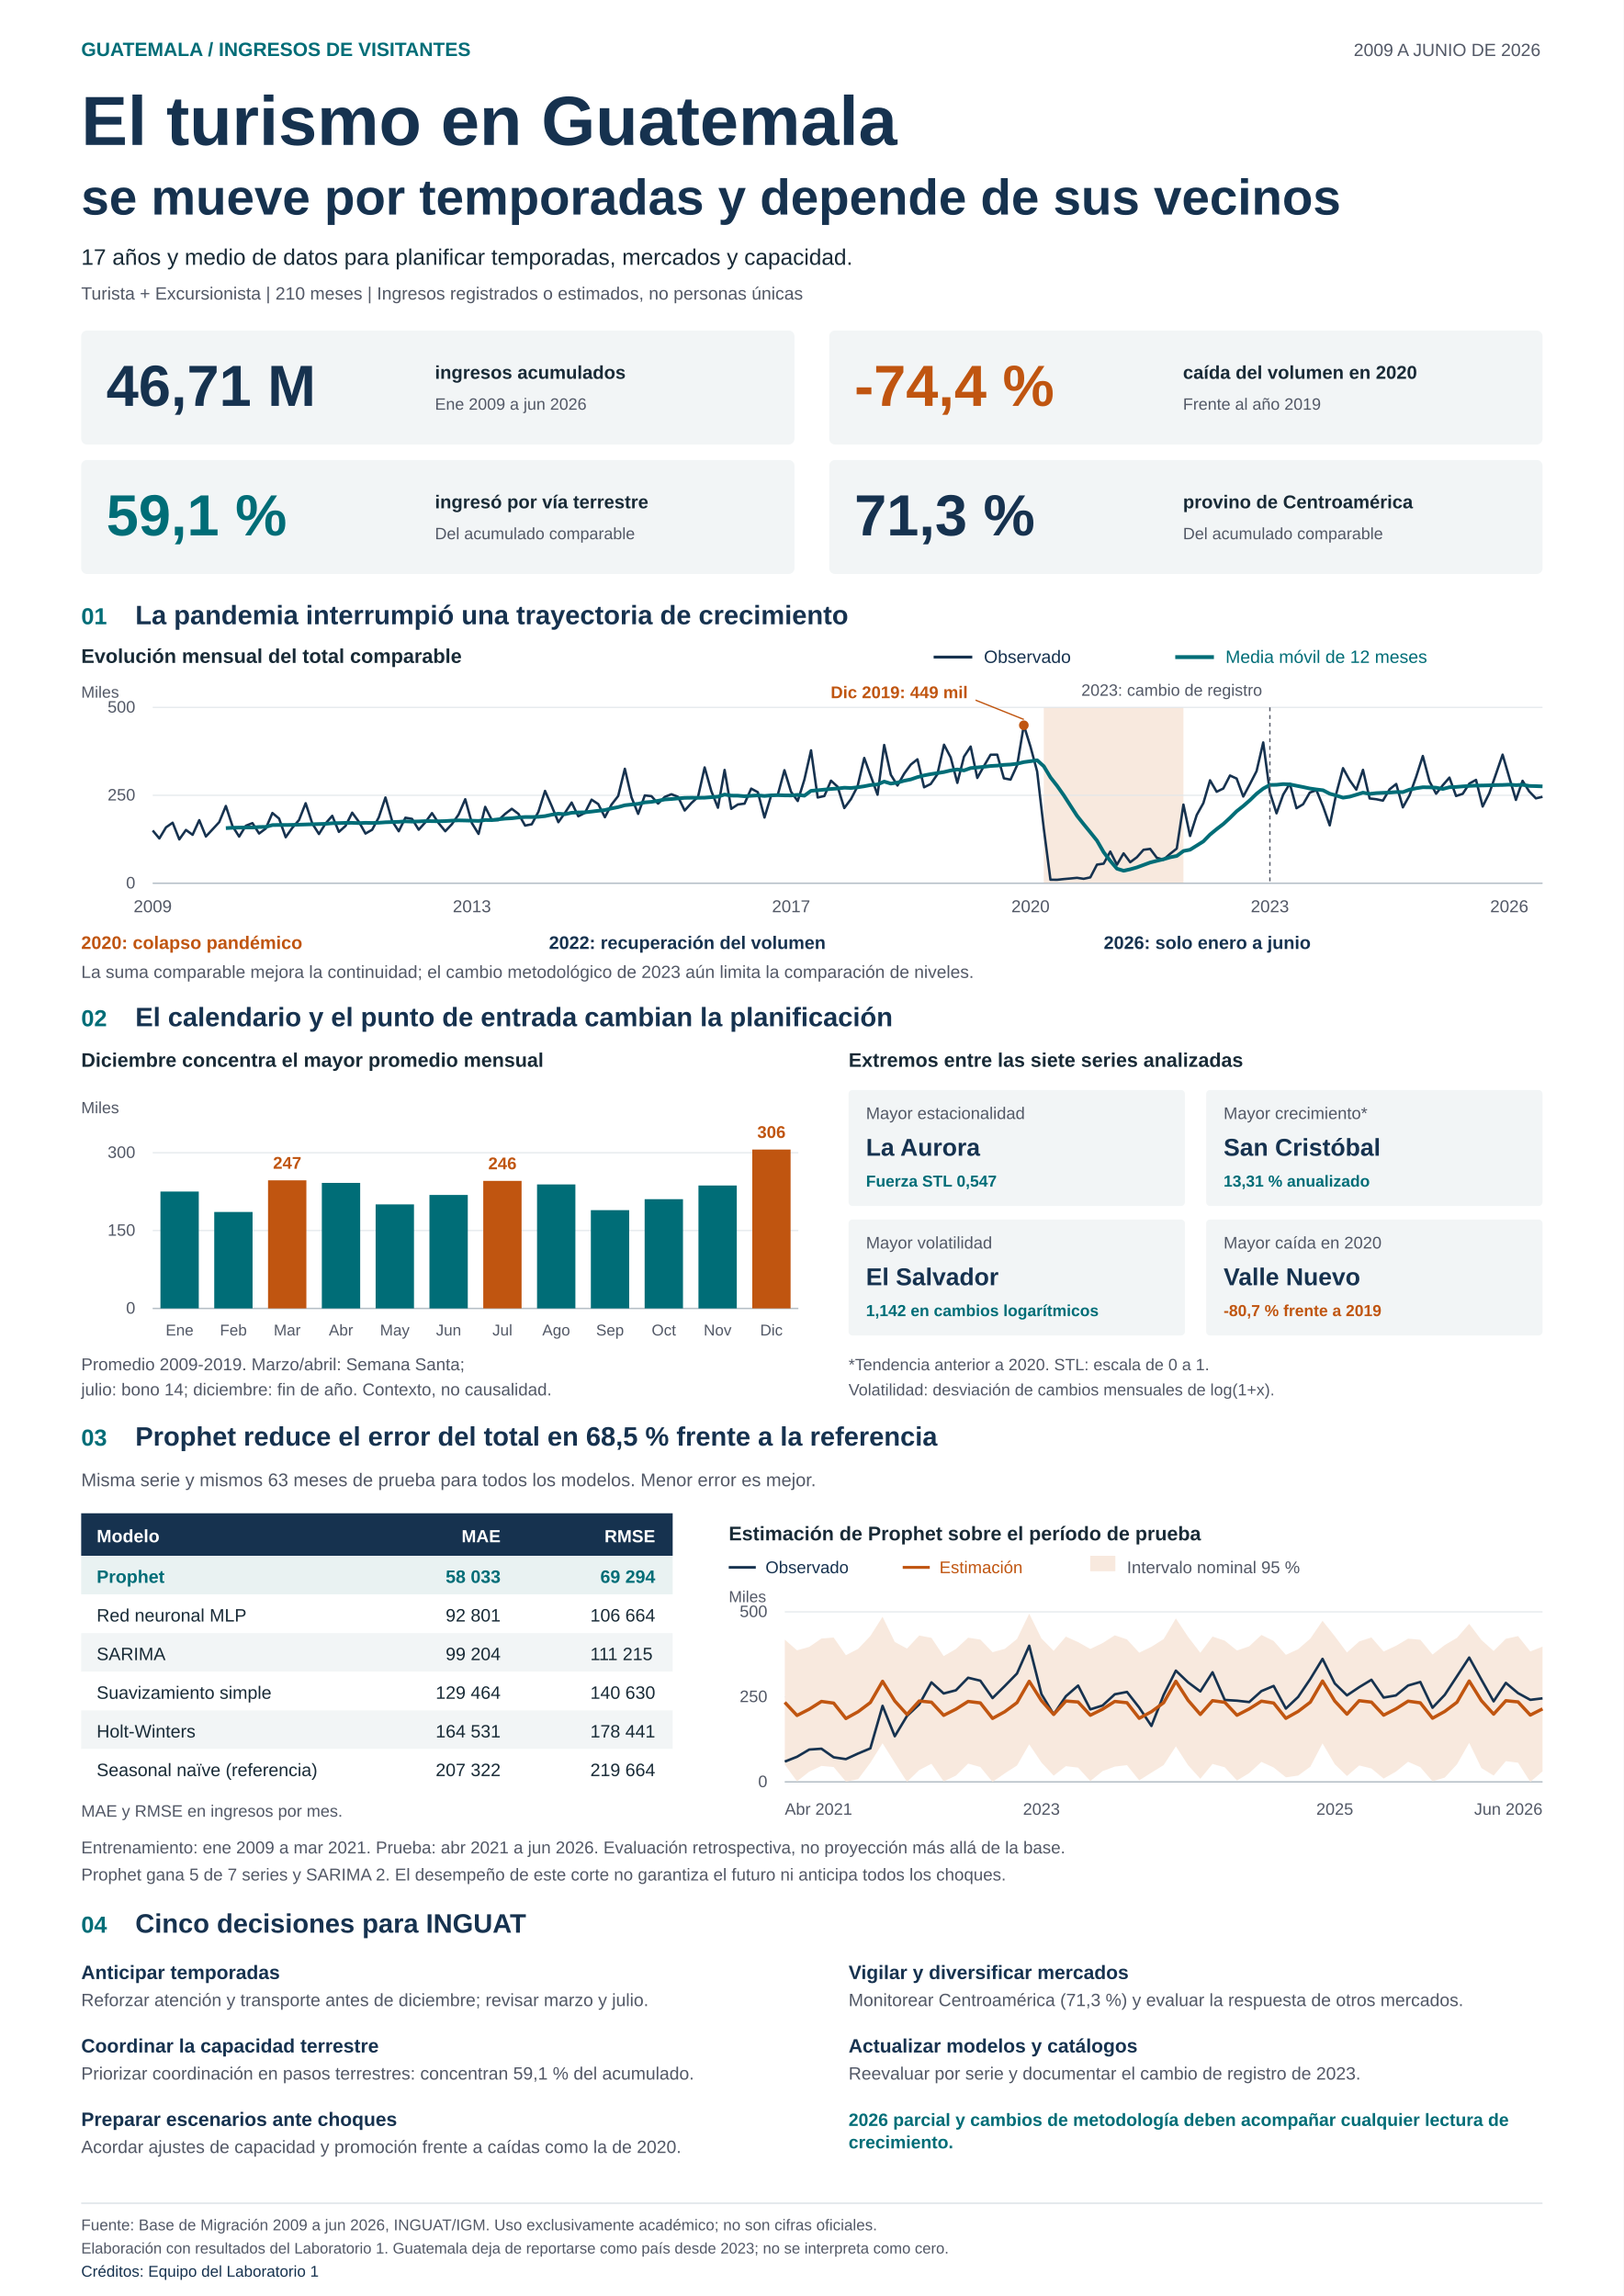
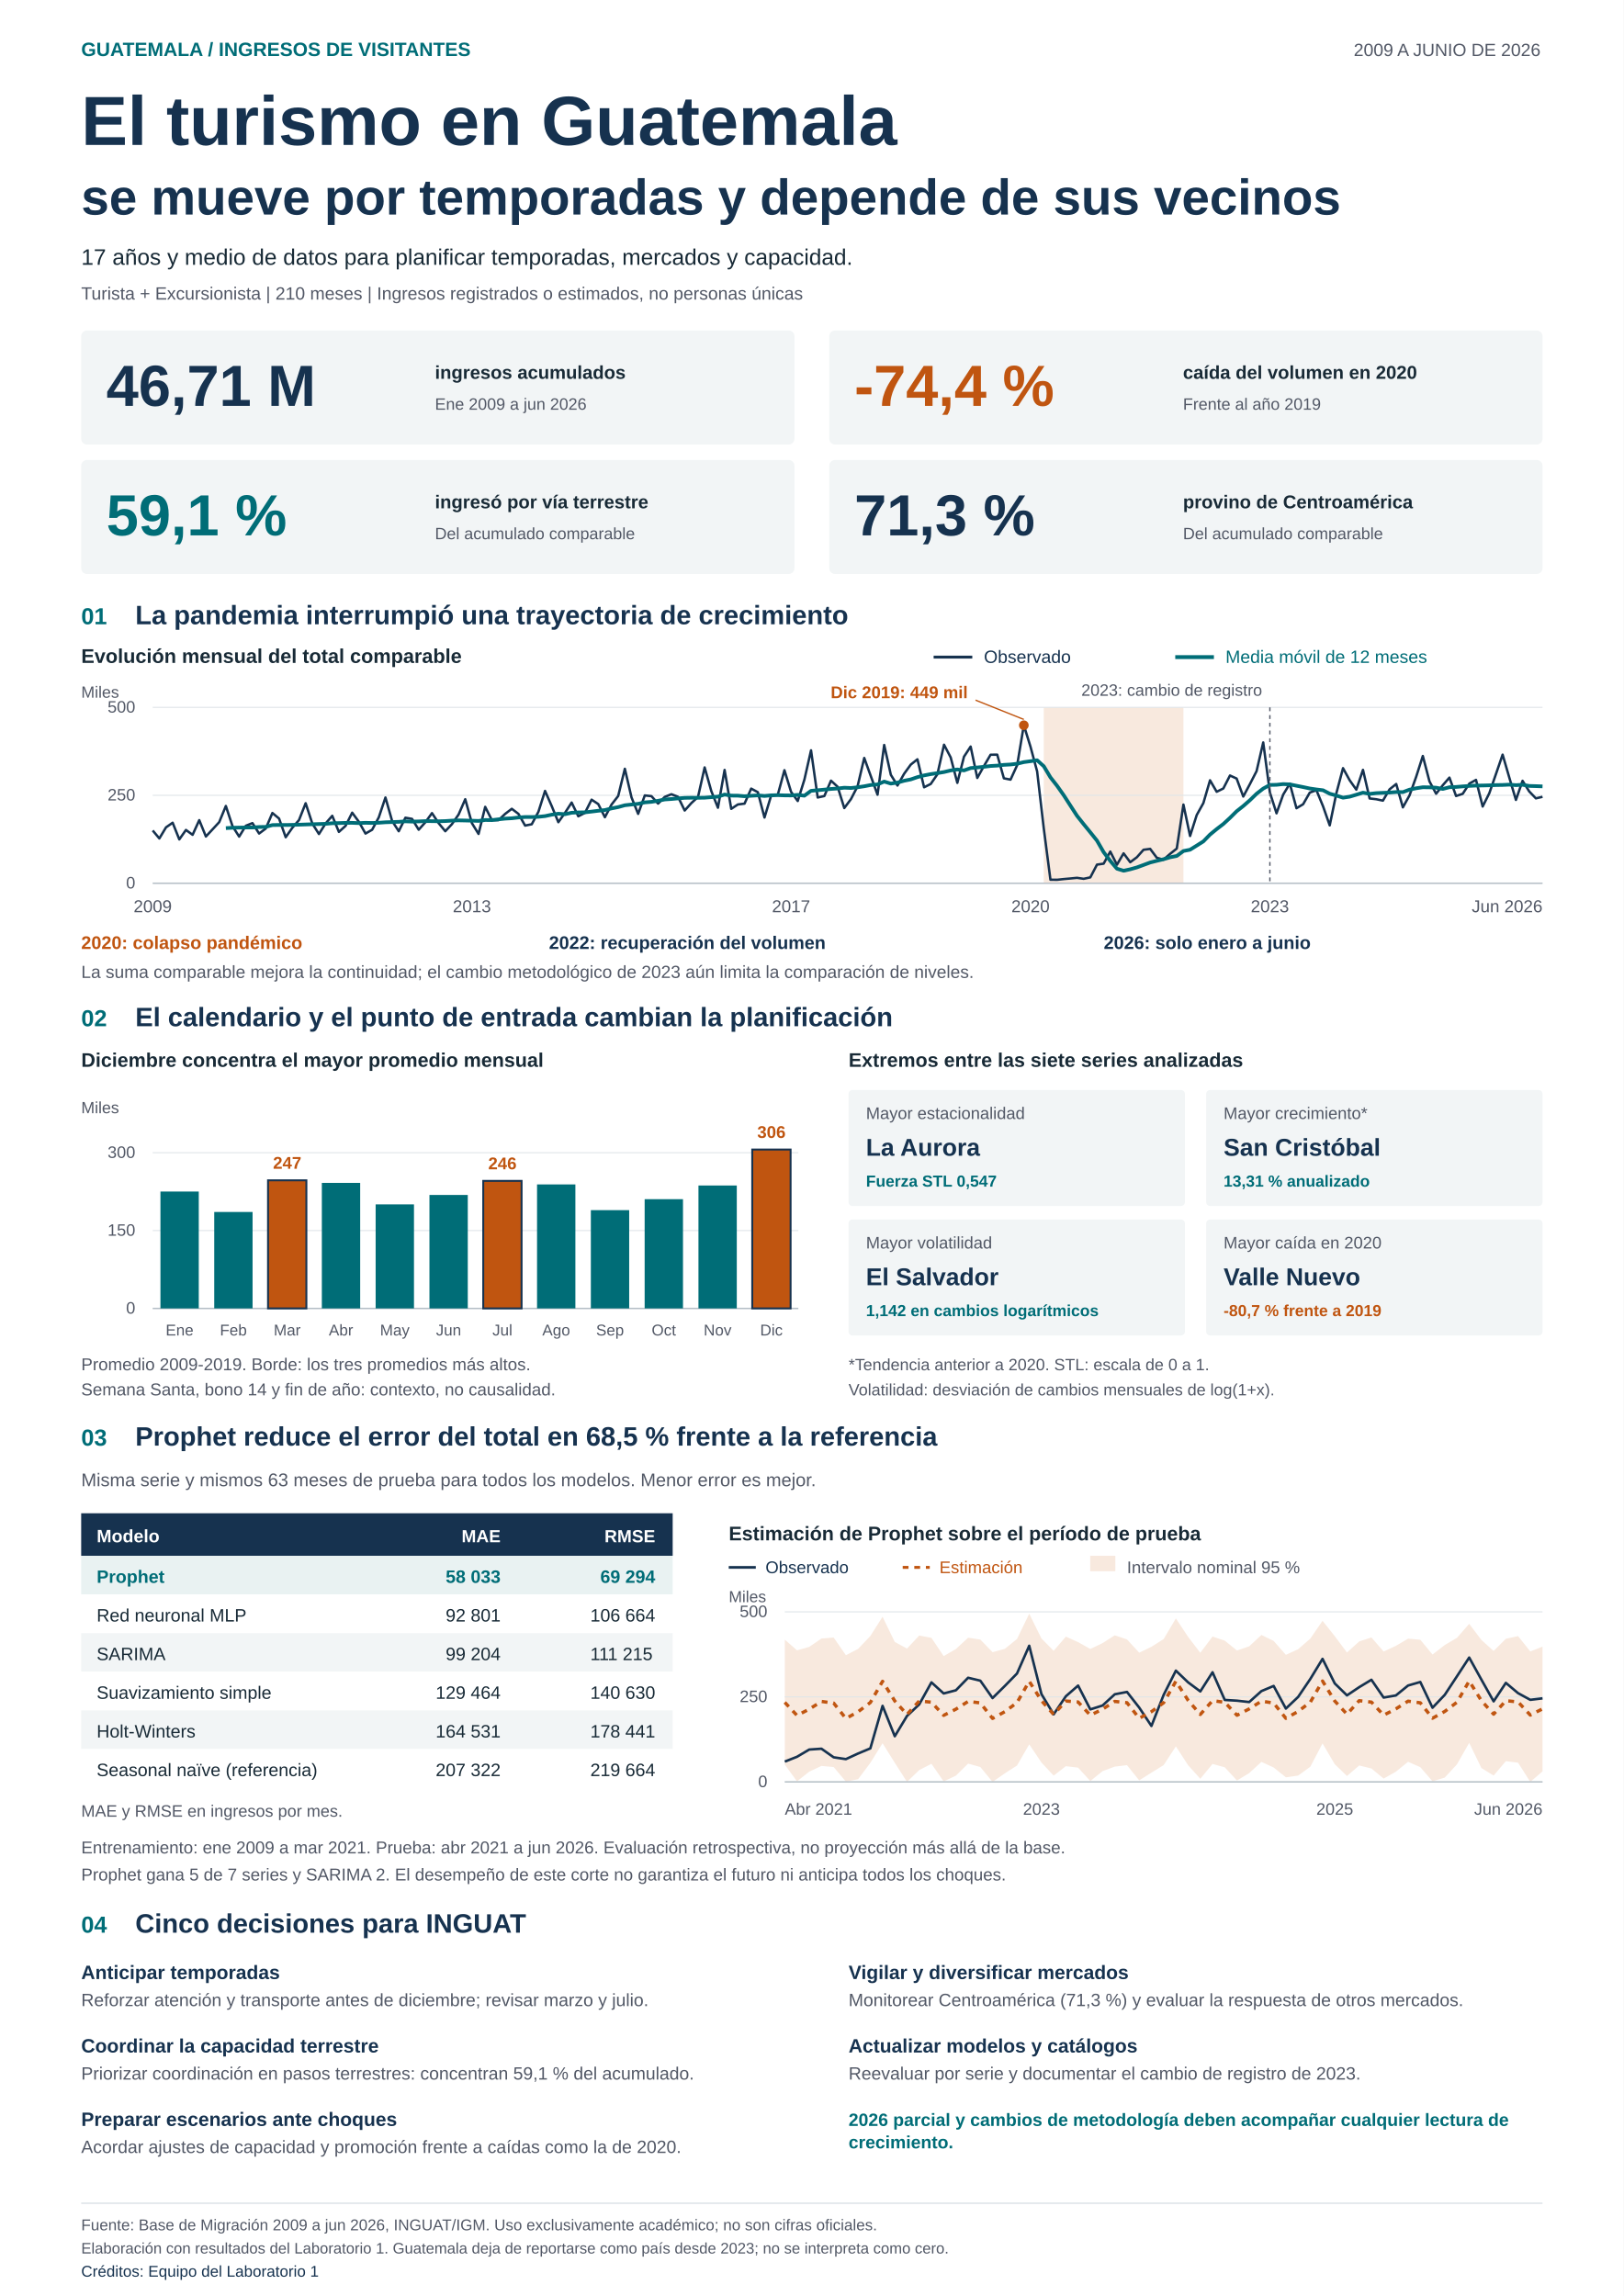
<svg xmlns="http://www.w3.org/2000/svg" width="2520" height="3564" viewBox="0 0 840 1188" role="img" aria-labelledby="title desc">
  <rect x="0" y="0" width="840" height="1188" rx="0" fill="#FFFFFF" stroke="none" />
  <text x="42.000" y="29" font-family="Arial,Arial,sans-serif" font-size="10" font-weight="700" fill="#006D77">GUATEMALA  /  INGRESOS DE VISITANTES</text>
  <text x="700.326" y="29" font-family="Arial,Arial,sans-serif" font-size="9.2" font-weight="400" fill="#525866">2009 A JUNIO DE 2026</text>
  <text x="42.000" y="75" font-family="Arial,Arial,sans-serif" font-size="36" font-weight="700" fill="#16324F">El turismo en Guatemala</text>
  <text x="42.000" y="111" font-family="Arial,Arial,sans-serif" font-size="26" font-weight="700" fill="#16324F">se mueve por temporadas y depende de sus vecinos</text>
  <text x="42.000" y="137" font-family="Arial,Arial,sans-serif" font-size="11.6" font-weight="400" fill="#182A36">17 años y medio de datos para planificar temporadas, mercados y capacidad.</text>
  <text x="42.000" y="155" font-family="Arial,Arial,sans-serif" font-size="9.2" font-weight="400" fill="#525866">Turista + Excursionista  |  210 meses  |  Ingresos registrados o estimados, no personas únicas</text>
  <rect x="42" y="171" width="369" height="59" rx="3" fill="#F2F5F6" stroke="none" />
  <text x="55.000" y="210" font-family="Arial,Arial,sans-serif" font-size="30" font-weight="700" fill="#16324F">46,71 M</text>
  <text x="225.000" y="196" font-family="Arial,Arial,sans-serif" font-size="9.6" font-weight="700" fill="#182A36">ingresos acumulados</text>
  <text x="225.000" y="212" font-family="Arial,Arial,sans-serif" font-size="8.5" font-weight="400" fill="#525866">Ene 2009 a jun 2026</text>
  <rect x="429" y="171" width="369" height="59" rx="3" fill="#F2F5F6" stroke="none" />
  <text x="442.000" y="210" font-family="Arial,Arial,sans-serif" font-size="30" font-weight="700" fill="#C05510">-74,4 %</text>
  <text x="612.000" y="196" font-family="Arial,Arial,sans-serif" font-size="9.6" font-weight="700" fill="#182A36">caída del volumen en 2020</text>
  <text x="612.000" y="212" font-family="Arial,Arial,sans-serif" font-size="8.5" font-weight="400" fill="#525866">Frente al año 2019</text>
  <rect x="42" y="238" width="369" height="59" rx="3" fill="#F2F5F6" stroke="none" />
  <text x="55.000" y="277" font-family="Arial,Arial,sans-serif" font-size="30" font-weight="700" fill="#006D77">59,1 %</text>
  <text x="225.000" y="263" font-family="Arial,Arial,sans-serif" font-size="9.6" font-weight="700" fill="#182A36">ingresó por vía terrestre</text>
  <text x="225.000" y="279" font-family="Arial,Arial,sans-serif" font-size="8.5" font-weight="400" fill="#525866">Del acumulado comparable</text>
  <rect x="429" y="238" width="369" height="59" rx="3" fill="#F2F5F6" stroke="none" />
  <text x="442.000" y="277" font-family="Arial,Arial,sans-serif" font-size="30" font-weight="700" fill="#16324F">71,3 %</text>
  <text x="612.000" y="263" font-family="Arial,Arial,sans-serif" font-size="9.6" font-weight="700" fill="#182A36">provino de Centroamérica</text>
  <text x="612.000" y="279" font-family="Arial,Arial,sans-serif" font-size="8.5" font-weight="400" fill="#525866">Del acumulado comparable</text>
  <text x="42.000" y="323" font-family="Arial,Arial,sans-serif" font-size="12" font-weight="700" fill="#006D77">01</text>
  <text x="70.000" y="323" font-family="Arial,Arial,sans-serif" font-size="13.8" font-weight="700" fill="#16324F">La pandemia interrumpió una trayectoria de crecimiento</text>
  <text x="42.000" y="343" font-family="Arial,Arial,sans-serif" font-size="10.3" font-weight="700" fill="#182A36">Evolución mensual del total comparable</text>
  <line x1="483" y1="340" x2="503" y2="340" stroke="#16324F" stroke-width="1.5" />
  <text x="509.000" y="343" font-family="Arial,Arial,sans-serif" font-size="9.2" font-weight="400" fill="#16324F">Observado</text>
  <line x1="608" y1="340" x2="628" y2="340" stroke="#006D77" stroke-width="2" />
  <text x="634.000" y="343" font-family="Arial,Arial,sans-serif" font-size="9.2" font-weight="400" fill="#006D77">Media móvil de 12 meses</text>
  <text x="42.000" y="361" font-family="Arial,Arial,sans-serif" font-size="8.4" font-weight="400" fill="#525866">Miles</text>
  <rect x="539.986" y="366" width="72.244" height="91" rx="0" fill="#F8E9DE" stroke="none" />
  <line x1="79" y1="457.0" x2="798" y2="457.0" stroke="#E0E5E9" stroke-width="0.55" />
  <text x="65.217" y="459.7" font-family="Arial,Arial,sans-serif" font-size="8.6" font-weight="400" fill="#525866">0</text>
  <line x1="79" y1="411.5" x2="798" y2="411.5" stroke="#E0E5E9" stroke-width="0.55" />
  <text x="55.651" y="414.2" font-family="Arial,Arial,sans-serif" font-size="8.6" font-weight="400" fill="#525866">250</text>
  <line x1="79" y1="366.0" x2="798" y2="366.0" stroke="#E0E5E9" stroke-width="0.55" />
  <text x="55.651" y="368.7" font-family="Arial,Arial,sans-serif" font-size="8.6" font-weight="400" fill="#525866">500</text>
  <line x1="79" y1="457" x2="798" y2="457" stroke="#B5BEC6" stroke-width="0.7" />
  <polyline points="79.000,429.710 82.440,433.831 85.880,428.099 89.321,425.694 92.761,434.330 96.201,429.437 99.641,431.954 103.081,424.359 106.522,432.832 109.962,429.126 113.402,425.401 116.842,417.034 120.282,427.455 123.722,432.880 127.163,427.270 130.603,425.901 134.043,431.285 137.483,428.705 140.923,420.660 144.364,423.525 147.804,433.202 151.244,428.311 154.684,424.324 158.124,415.611 161.565,426.113 165.005,431.544 168.445,426.068 171.885,422.119 175.325,430.442 178.766,427.331 182.206,420.505 185.646,425.191 189.086,431.305 192.526,429.327 195.967,422.908 199.407,412.640 202.847,424.763 206.287,430.097 209.727,423.105 213.167,423.714 216.608,429.311 220.048,425.470 223.488,420.720 226.928,425.939 230.368,430.092 233.809,426.425 237.249,421.437 240.689,413.531 244.129,425.904 247.569,431.490 251.010,417.489 254.450,424.326 257.890,424.378 261.330,421.116 264.770,418.490 268.211,421.119 271.651,427.176 275.091,426.492 278.531,420.060 281.971,409.234 285.411,417.058 288.852,425.427 292.292,420.575 295.732,415.257 299.172,422.372 302.612,420.583 306.053,413.764 309.493,416.032 312.933,422.841 316.373,416.296 319.813,411.861 323.254,397.782 326.694,412.570 330.134,421.108 333.574,411.575 337.014,411.944 340.455,415.793 343.895,412.340 347.335,410.948 350.775,412.289 354.215,419.380 357.656,415.540 361.096,412.377 364.536,397.081 367.976,409.297 371.416,417.936 374.856,398.390 378.297,418.517 381.737,416.244 385.177,415.816 388.617,408.040 392.057,409.898 395.498,422.999 398.938,411.660 402.378,411.221 405.818,398.523 409.258,409.745 412.699,414.463 416.139,403.411 419.579,388.235 423.019,412.639 426.459,411.891 429.900,403.933 433.340,407.079 436.780,418.107 440.220,413.492 443.660,406.824 447.100,392.188 450.541,401.705 453.981,411.197 457.421,385.470 460.861,400.900 464.301,406.449 467.742,400.347 471.182,395.611 474.622,392.878 478.062,407.355 481.502,405.645 484.943,400.637 488.383,385.341 491.823,391.908 495.263,405.066 498.703,391.524 502.144,386.286 505.584,402.528 509.024,396.365 512.464,390.509 515.904,390.477 519.344,402.718 522.785,403.400 526.225,395.887 529.665,375.261 533.105,386.343 536.545,399.139 539.986,428.714 543.426,455.173 546.866,455.220 550.306,454.849 553.746,454.546 557.187,454.205 560.627,454.712 564.067,453.964 567.507,447.379 570.947,446.877 574.388,440.627 577.828,447.426 581.268,441.527 584.708,446.127 588.148,443.555 591.589,439.683 595.029,439.238 598.469,443.836 601.909,444.802 605.349,441.798 608.789,439.059 612.230,416.310 615.670,432.557 619.110,421.710 622.550,415.525 625.990,403.738 629.431,409.678 632.871,407.975 636.311,401.263 639.751,402.836 643.191,412.144 646.632,405.687 650.072,398.998 653.512,384.152 656.952,410.014 660.392,420.827 663.833,411.165 667.273,405.461 670.713,418.199 674.153,416.126 677.593,410.112 681.033,408.858 684.474,417.235 687.914,427.061 691.354,410.427 694.794,397.468 698.234,403.723 701.675,408.590 705.115,398.340 708.555,413.140 711.995,413.537 715.435,414.270 718.876,408.411 722.316,405.657 725.756,417.750 729.196,411.561 732.636,401.913 736.077,391.162 739.517,404.303 742.957,410.694 746.397,406.306 749.837,402.348 753.278,411.867 756.718,410.737 760.158,405.423 763.598,403.532 767.038,417.311 770.478,410.422 773.919,400.473 777.359,390.466 780.799,402.279 784.239,413.894 787.679,404.009 791.120,409.507 794.560,413.081 798.000,412.285" stroke="#16324F" stroke-width="1.25" fill="none" stroke-linejoin="round" />
  <polyline points="116.842,428.484 120.282,428.296 123.722,428.217 127.163,428.148 130.603,428.165 134.043,427.911 137.483,427.850 140.923,426.909 144.364,426.839 147.804,426.870 151.244,426.802 154.684,426.713 158.124,426.594 161.565,426.482 165.005,426.371 168.445,426.271 171.885,425.955 175.325,425.885 178.766,425.771 182.206,425.758 185.646,425.897 189.086,425.739 192.526,425.823 195.967,425.705 199.407,425.458 202.847,425.345 206.287,425.225 209.727,424.978 213.167,425.111 216.608,425.016 220.048,424.861 223.488,424.879 226.928,424.942 230.368,424.840 233.809,424.599 237.249,424.476 240.689,424.550 244.129,424.645 247.569,424.761 251.010,424.293 254.450,424.345 257.890,423.933 261.330,423.571 264.770,423.385 268.211,422.983 271.651,422.740 275.091,422.746 278.531,422.631 281.971,422.273 285.411,421.536 288.852,421.030 292.292,421.288 295.732,420.532 299.172,420.365 302.612,420.320 306.053,419.927 309.493,419.503 312.933,419.141 316.373,418.292 319.813,417.608 323.254,416.654 326.694,416.280 330.134,415.920 333.574,415.170 337.014,414.894 340.455,414.346 343.895,413.659 347.335,413.424 350.775,413.112 354.215,412.824 357.656,412.761 361.096,412.804 364.536,412.745 367.976,412.473 371.416,412.208 374.856,411.110 378.297,411.657 381.737,411.695 385.177,411.985 388.617,411.742 392.057,411.543 395.498,411.845 398.938,411.521 402.378,411.425 405.818,411.545 409.258,411.582 412.699,411.293 416.139,411.711 419.579,409.188 423.019,408.888 426.459,408.560 429.900,408.218 433.340,407.983 436.780,407.576 440.220,407.728 443.660,407.362 447.100,406.834 450.541,406.164 453.981,405.892 457.421,404.397 460.861,405.452 464.301,404.936 467.742,403.974 471.182,403.281 474.622,402.097 478.062,401.201 481.502,400.547 484.943,400.032 488.383,399.461 491.823,398.645 495.263,398.134 498.703,398.639 502.144,397.421 505.584,397.094 509.024,396.762 512.464,396.337 515.904,396.137 519.344,395.750 522.785,395.563 526.225,395.168 529.665,394.328 533.105,393.864 536.545,393.370 539.986,396.469 543.426,402.210 546.866,406.601 550.306,411.474 553.746,416.811 557.187,422.121 560.627,426.454 564.067,430.668 567.507,434.959 570.947,440.927 574.388,445.450 577.828,449.474 581.268,450.542 584.708,449.788 588.148,448.816 591.589,447.552 595.029,446.277 598.469,445.413 601.909,444.587 605.349,443.573 608.789,442.880 612.230,440.332 615.670,439.660 619.110,437.517 622.550,435.350 625.990,431.818 629.431,428.994 632.871,426.352 636.311,423.188 639.751,419.771 643.191,417.049 646.632,414.040 650.072,410.702 653.512,408.022 656.952,406.143 660.392,406.070 663.833,405.706 667.273,405.850 670.713,406.560 674.153,407.239 677.593,407.977 681.033,408.479 684.474,408.903 687.914,410.684 691.354,411.637 694.794,412.746 698.234,412.222 701.675,411.202 705.115,410.133 708.555,410.773 711.995,410.385 715.435,410.230 718.876,410.088 722.316,409.822 725.756,409.864 729.196,408.573 732.636,407.863 736.077,407.338 739.517,407.386 742.957,407.561 746.397,408.225 749.837,407.326 753.278,407.187 756.718,406.892 760.158,406.643 763.598,406.466 767.038,406.430 770.478,406.335 773.919,406.215 777.359,406.157 780.799,405.988 784.239,406.255 787.679,406.064 791.120,406.660 794.560,406.761 798.000,406.890" stroke="#006D77" stroke-width="1.9" fill="none" stroke-linejoin="round" />
  <text x="69.100" y="472" font-family="Arial,Arial,sans-serif" font-size="8.9" font-weight="400" fill="#525866">2009</text>
  <text x="234.230" y="472" font-family="Arial,Arial,sans-serif" font-size="8.9" font-weight="400" fill="#525866">2013</text>
  <text x="399.359" y="472" font-family="Arial,Arial,sans-serif" font-size="8.9" font-weight="400" fill="#525866">2017</text>
  <text x="523.206" y="472" font-family="Arial,Arial,sans-serif" font-size="8.9" font-weight="400" fill="#525866">2020</text>
  <text x="647.053" y="472" font-family="Arial,Arial,sans-serif" font-size="8.9" font-weight="400" fill="#525866">2023</text>
-   <text x="770.900" y="472" font-family="Arial,Arial,sans-serif" font-size="8.9" font-weight="400" fill="#525866">2026</text>
+   <text x="761.379" y="472" font-family="Arial,Arial,sans-serif" font-size="8.9" font-weight="400" fill="#525866">Jun 2026</text>
  <line x1="656.952" y1="366" x2="656.952" y2="457" stroke="#525866" stroke-width="0.7" stroke-dasharray="2 2" />
  <text x="559.398" y="360" font-family="Arial,Arial,sans-serif" font-size="8.5" font-weight="400" fill="#525866">2023: cambio de registro</text>
  <circle cx="529.665" cy="375.261" r="2.5" fill="#C05510" />
  <line x1="529.665" y1="372.261" x2="504.665" y2="362.261" stroke="#C05510" stroke-width="0.7" />
  <text x="429.732" y="361.261" font-family="Arial,Arial,sans-serif" font-size="8.8" font-weight="700" fill="#C05510">Dic 2019: 449 mil</text>
  <text x="42.000" y="491" font-family="Arial,Arial,sans-serif" font-size="9.4" font-weight="700" fill="#C05510">2020: colapso pandémico</text>
  <text x="284.000" y="491" font-family="Arial,Arial,sans-serif" font-size="9.4" font-weight="700" fill="#16324F">2022: recuperación del volumen</text>
  <text x="571.000" y="491" font-family="Arial,Arial,sans-serif" font-size="9.4" font-weight="700" fill="#16324F">2026: solo enero a junio</text>
  <text x="42.000" y="506" font-family="Arial,Arial,sans-serif" font-size="9.1" font-weight="400" fill="#525866">La suma comparable mejora la continuidad; el cambio metodológico de 2023 aún limita la comparación de niveles.</text>
  <text x="42.000" y="531" font-family="Arial,Arial,sans-serif" font-size="12" font-weight="700" fill="#006D77">02</text>
  <text x="70.000" y="531" font-family="Arial,Arial,sans-serif" font-size="13.8" font-weight="700" fill="#16324F">El calendario y el punto de entrada cambian la planificación</text>
  <text x="42.000" y="552" font-family="Arial,Arial,sans-serif" font-size="10.2" font-weight="700" fill="#182A36">Diciembre concentra el mayor promedio mensual</text>
  <text x="439.000" y="552" font-family="Arial,Arial,sans-serif" font-size="10.2" font-weight="700" fill="#182A36">Extremos entre las siete series analizadas</text>
  <line x1="79" y1="677.0" x2="413" y2="677.0" stroke="#E0E5E9" stroke-width="0.55" />
  <text x="65.217" y="679.7" font-family="Arial,Arial,sans-serif" font-size="8.6" font-weight="400" fill="#525866">0</text>
  <line x1="79" y1="636.714" x2="413" y2="636.714" stroke="#E0E5E9" stroke-width="0.55" />
  <text x="55.651" y="639.414" font-family="Arial,Arial,sans-serif" font-size="8.6" font-weight="400" fill="#525866">150</text>
  <line x1="79" y1="596.429" x2="413" y2="596.429" stroke="#E0E5E9" stroke-width="0.55" />
  <text x="55.651" y="599.129" font-family="Arial,Arial,sans-serif" font-size="8.6" font-weight="400" fill="#525866">300</text>
  <line x1="79" y1="677" x2="413" y2="677" stroke="#B5BEC6" stroke-width="0.7" />
  <text x="42.000" y="576" font-family="Arial,Arial,sans-serif" font-size="8.4" font-weight="400" fill="#525866">Miles</text>
  <rect x="83.0" y="616.528" width="19.833" height="60.472" rx="0" fill="#006D77" stroke="none" />
  <text x="85.711" y="691" font-family="Arial,Arial,sans-serif" font-size="8.1" font-weight="400" fill="#525866">Ene</text>
  <rect x="110.833" y="627.101" width="19.833" height="49.899" rx="0" fill="#006D77" stroke="none" />
  <text x="113.771" y="691" font-family="Arial,Arial,sans-serif" font-size="8.1" font-weight="400" fill="#525866">Feb</text>
-   <rect x="138.667" y="610.726" width="19.833" height="66.274" rx="0" fill="#C05510" stroke="none" />
+   <rect x="138.667" y="610.726" width="19.833" height="66.274" rx="0" fill="#C05510" stroke="#16324F" />
  <text x="141.609" y="691" font-family="Arial,Arial,sans-serif" font-size="8.1" font-weight="400" fill="#525866">Mar</text>
  <text x="141.242" y="604.726" font-family="Arial,Arial,sans-serif" font-size="8.8" font-weight="700" fill="#C05510">247</text>
  <rect x="166.5" y="612.056" width="19.833" height="64.944" rx="0" fill="#006D77" stroke="none" />
  <text x="170.114" y="691" font-family="Arial,Arial,sans-serif" font-size="8.1" font-weight="400" fill="#525866">Abr</text>
  <rect x="194.333" y="623.174" width="19.833" height="53.826" rx="0" fill="#006D77" stroke="none" />
  <text x="196.599" y="691" font-family="Arial,Arial,sans-serif" font-size="8.1" font-weight="400" fill="#525866">May</text>
  <rect x="222.167" y="618.295" width="19.833" height="58.705" rx="0" fill="#006D77" stroke="none" />
  <text x="225.553" y="691" font-family="Arial,Arial,sans-serif" font-size="8.1" font-weight="400" fill="#525866">Jun</text>
-   <rect x="250.0" y="611.015" width="19.833" height="65.985" rx="0" fill="#C05510" stroke="none" />
+   <rect x="250.0" y="611.015" width="19.833" height="65.985" rx="0" fill="#C05510" stroke="#16324F" />
  <text x="254.739" y="691" font-family="Arial,Arial,sans-serif" font-size="8.1" font-weight="400" fill="#525866">Jul</text>
  <text x="252.575" y="605.015" font-family="Arial,Arial,sans-serif" font-size="8.8" font-weight="700" fill="#C05510">246</text>
  <rect x="277.833" y="612.847" width="19.833" height="64.153" rx="0" fill="#006D77" stroke="none" />
  <text x="280.544" y="691" font-family="Arial,Arial,sans-serif" font-size="8.1" font-weight="400" fill="#525866">Ago</text>
  <rect x="305.667" y="626.158" width="19.833" height="50.842" rx="0" fill="#006D77" stroke="none" />
  <text x="308.377" y="691" font-family="Arial,Arial,sans-serif" font-size="8.1" font-weight="400" fill="#525866">Sep</text>
  <rect x="333.5" y="620.484" width="19.833" height="56.516" rx="0" fill="#006D77" stroke="none" />
  <text x="337.116" y="691" font-family="Arial,Arial,sans-serif" font-size="8.1" font-weight="400" fill="#525866">Oct</text>
  <rect x="361.333" y="613.404" width="19.833" height="63.596" rx="0" fill="#006D77" stroke="none" />
  <text x="364.048" y="691" font-family="Arial,Arial,sans-serif" font-size="8.1" font-weight="400" fill="#525866">Nov</text>
-   <rect x="389.167" y="594.796" width="19.833" height="82.204" rx="0" fill="#C05510" stroke="none" />
+   <rect x="389.167" y="594.796" width="19.833" height="82.204" rx="0" fill="#C05510" stroke="#16324F" />
  <text x="393.234" y="691" font-family="Arial,Arial,sans-serif" font-size="8.1" font-weight="400" fill="#525866">Dic</text>
  <text x="391.742" y="588.796" font-family="Arial,Arial,sans-serif" font-size="8.8" font-weight="700" fill="#C05510">306</text>
-   <text x="42.000" y="709" font-family="Arial,Arial,sans-serif" font-size="8.9" font-weight="400" fill="#525866">Promedio 2009-2019. Marzo/abril: Semana Santa;</text>
-   <text x="42.000" y="722" font-family="Arial,Arial,sans-serif" font-size="8.9" font-weight="400" fill="#525866">julio: bono 14; diciembre: fin de año. Contexto, no causalidad.</text>
+   <text x="42.000" y="709" font-family="Arial,Arial,sans-serif" font-size="8.9" font-weight="400" fill="#525866">Promedio 2009-2019. Borde: los tres promedios más altos.</text>
+   <text x="42.000" y="722" font-family="Arial,Arial,sans-serif" font-size="8.9" font-weight="400" fill="#525866">Semana Santa, bono 14 y fin de año: contexto, no causalidad.</text>
  <rect x="439" y="564" width="174" height="60" rx="2" fill="#F2F5F6" stroke="none" />
  <text x="448.000" y="579" font-family="Arial,Arial,sans-serif" font-size="8.7" font-weight="400" fill="#525866">Mayor estacionalidad</text>
  <text x="448.000" y="598" font-family="Arial,Arial,sans-serif" font-size="12.6" font-weight="700" fill="#16324F">La Aurora</text>
  <text x="448.000" y="614" font-family="Arial,Arial,sans-serif" font-size="8.3" font-weight="700" fill="#006D77">Fuerza STL 0,547</text>
  <rect x="624" y="564" width="174" height="60" rx="2" fill="#F2F5F6" stroke="none" />
  <text x="633.000" y="579" font-family="Arial,Arial,sans-serif" font-size="8.7" font-weight="400" fill="#525866">Mayor crecimiento*</text>
  <text x="633.000" y="598" font-family="Arial,Arial,sans-serif" font-size="12.6" font-weight="700" fill="#16324F">San Cristóbal</text>
  <text x="633.000" y="614" font-family="Arial,Arial,sans-serif" font-size="8.3" font-weight="700" fill="#006D77">13,31 % anualizado</text>
  <rect x="439" y="631" width="174" height="60" rx="2" fill="#F2F5F6" stroke="none" />
  <text x="448.000" y="646" font-family="Arial,Arial,sans-serif" font-size="8.7" font-weight="400" fill="#525866">Mayor volatilidad</text>
  <text x="448.000" y="665" font-family="Arial,Arial,sans-serif" font-size="12.6" font-weight="700" fill="#16324F">El Salvador</text>
  <text x="448.000" y="681" font-family="Arial,Arial,sans-serif" font-size="8.3" font-weight="700" fill="#006D77">1,142 en cambios logarítmicos</text>
  <rect x="624" y="631" width="174" height="60" rx="2" fill="#F2F5F6" stroke="none" />
  <text x="633.000" y="646" font-family="Arial,Arial,sans-serif" font-size="8.7" font-weight="400" fill="#525866">Mayor caída en 2020</text>
  <text x="633.000" y="665" font-family="Arial,Arial,sans-serif" font-size="12.6" font-weight="700" fill="#16324F">Valle Nuevo</text>
  <text x="633.000" y="681" font-family="Arial,Arial,sans-serif" font-size="8.3" font-weight="700" fill="#C05510">-80,7 % frente a 2019</text>
  <text x="439.000" y="709" font-family="Arial,Arial,sans-serif" font-size="8.5" font-weight="400" fill="#525866">*Tendencia anterior a 2020. STL: escala de 0 a 1.</text>
  <text x="439.000" y="722" font-family="Arial,Arial,sans-serif" font-size="8.5" font-weight="400" fill="#525866">Volatilidad: desviación de cambios mensuales de log(1+x).</text>
  <text x="42.000" y="748" font-family="Arial,Arial,sans-serif" font-size="12" font-weight="700" fill="#006D77">03</text>
  <text x="70.000" y="748" font-family="Arial,Arial,sans-serif" font-size="13.8" font-weight="700" fill="#16324F">Prophet reduce el error del total en 68,5 % frente a la referencia</text>
  <text x="42.000" y="769" font-family="Arial,Arial,sans-serif" font-size="9.5" font-weight="400" fill="#525866">Misma serie y mismos 63 meses de prueba para todos los modelos. Menor error es mejor.</text>
  <rect x="42" y="783" width="306" height="22" rx="0" fill="#16324F" stroke="none" />
  <text x="50.000" y="798" font-family="Arial,Arial,sans-serif" font-size="9.3" font-weight="700" fill="#FFFFFF">Modelo</text>
  <text x="238.778" y="798" font-family="Arial,Arial,sans-serif" font-size="9.1" font-weight="700" fill="#FFFFFF">MAE</text>
  <text x="312.709" y="798" font-family="Arial,Arial,sans-serif" font-size="9.1" font-weight="700" fill="#FFFFFF">RMSE</text>
  <rect x="42" y="805" width="306" height="20" rx="0" fill="#E9F2F2" stroke="none" />
  <text x="50.000" y="819" font-family="Arial,Arial,sans-serif" font-size="9.3" font-weight="700" fill="#006D77">Prophet</text>
  <text x="230.555" y="819" font-family="Arial,Arial,sans-serif" font-size="9.3" font-weight="700" fill="#006D77">58 033</text>
  <text x="310.555" y="819" font-family="Arial,Arial,sans-serif" font-size="9.3" font-weight="700" fill="#006D77">69 294</text>
  <rect x="42" y="825" width="306" height="20" rx="0" fill="#FFFFFF" stroke="none" />
  <text x="50.000" y="839" font-family="Arial,Arial,sans-serif" font-size="9.3" font-weight="400" fill="#182A36">Red neuronal MLP</text>
  <text x="230.555" y="839" font-family="Arial,Arial,sans-serif" font-size="9.3" font-weight="400" fill="#182A36">92 801</text>
  <text x="305.383" y="839" font-family="Arial,Arial,sans-serif" font-size="9.3" font-weight="400" fill="#182A36">106 664</text>
  <rect x="42" y="845" width="306" height="20" rx="0" fill="#F2F5F6" stroke="none" />
  <text x="50.000" y="859" font-family="Arial,Arial,sans-serif" font-size="9.3" font-weight="400" fill="#182A36">SARIMA</text>
  <text x="230.555" y="859" font-family="Arial,Arial,sans-serif" font-size="9.3" font-weight="400" fill="#182A36">99 204</text>
  <text x="305.383" y="859" font-family="Arial,Arial,sans-serif" font-size="9.3" font-weight="400" fill="#182A36">111 215</text>
  <rect x="42" y="865" width="306" height="20" rx="0" fill="#FFFFFF" stroke="none" />
  <text x="50.000" y="879" font-family="Arial,Arial,sans-serif" font-size="9.3" font-weight="400" fill="#182A36">Suavizamiento simple</text>
  <text x="225.383" y="879" font-family="Arial,Arial,sans-serif" font-size="9.3" font-weight="400" fill="#182A36">129 464</text>
  <text x="305.383" y="879" font-family="Arial,Arial,sans-serif" font-size="9.3" font-weight="400" fill="#182A36">140 630</text>
  <rect x="42" y="885" width="306" height="20" rx="0" fill="#F2F5F6" stroke="none" />
  <text x="50.000" y="899" font-family="Arial,Arial,sans-serif" font-size="9.3" font-weight="400" fill="#182A36">Holt-Winters</text>
  <text x="225.383" y="899" font-family="Arial,Arial,sans-serif" font-size="9.3" font-weight="400" fill="#182A36">164 531</text>
  <text x="305.383" y="899" font-family="Arial,Arial,sans-serif" font-size="9.3" font-weight="400" fill="#182A36">178 441</text>
  <rect x="42" y="905" width="306" height="20" rx="0" fill="#FFFFFF" stroke="none" />
  <text x="50.000" y="919" font-family="Arial,Arial,sans-serif" font-size="9.3" font-weight="400" fill="#182A36">Seasonal naïve (referencia)</text>
  <text x="225.383" y="919" font-family="Arial,Arial,sans-serif" font-size="9.3" font-weight="400" fill="#182A36">207 322</text>
  <text x="305.383" y="919" font-family="Arial,Arial,sans-serif" font-size="9.3" font-weight="400" fill="#182A36">219 664</text>
  <text x="42.000" y="940" font-family="Arial,Arial,sans-serif" font-size="8.6" font-weight="400" fill="#525866">MAE y RMSE en ingresos por mes.</text>
  <text x="377.000" y="797" font-family="Arial,Arial,sans-serif" font-size="10.2" font-weight="700" fill="#182A36">Estimación de Prophet sobre el período de prueba</text>
  <line x1="377" y1="811" x2="391" y2="811" stroke="#16324F" stroke-width="1.4" />
  <text x="396.000" y="814" font-family="Arial,Arial,sans-serif" font-size="8.8" font-weight="400" fill="#16324F">Observado</text>
-   <line x1="467" y1="811" x2="481" y2="811" stroke="#C05510" stroke-width="1.5" />
+   <line x1="467" y1="811" x2="481" y2="811" stroke="#C05510" stroke-width="1.5" stroke-dasharray="3 3" />
  <text x="486.000" y="814" font-family="Arial,Arial,sans-serif" font-size="8.8" font-weight="400" fill="#C05510">Estimación</text>
  <rect x="564" y="805" width="13" height="8" rx="0" fill="#F8E9DE" stroke="none" />
  <text x="583.000" y="814" font-family="Arial,Arial,sans-serif" font-size="8.8" font-weight="400" fill="#525866">Intervalo nominal 95 %</text>
+   <text x="377.000" y="829" font-family="Arial,Arial,sans-serif" font-size="8.3" font-weight="400" fill="#525866">Miles</text>
+   <polygon points="406.000,848.378 412.323,853.917 418.645,852.137 424.968,847.806 431.290,847.300 437.613,856.447 443.935,853.162 450.258,846.500 456.581,836.550 462.903,849.586 469.226,853.008 475.548,846.256 481.871,847.460 488.194,856.902 494.516,853.244 500.839,847.392 507.161,848.336 513.484,854.868 519.806,853.165 526.129,848.049 532.452,834.981 538.774,847.773 545.097,854.167 551.419,846.816 557.742,849.671 564.065,853.215 570.387,850.182 576.710,846.144 583.032,848.269 589.355,855.132 595.677,852.079 602.000,848.084 608.323,837.398 614.645,846.937 620.968,855.196 627.290,846.785 633.613,848.907 639.935,854.015 646.258,851.842 652.581,845.955 658.903,849.051 665.226,856.245 671.548,853.351 677.871,847.857 684.194,838.635 690.516,846.582 696.839,855.034 703.161,849.317 709.484,847.252 715.806,854.544 722.129,851.602 728.452,847.877 734.774,848.432 741.097,856.094 747.419,851.180 753.742,847.450 760.065,840.206 766.387,848.547 772.710,854.243 779.032,847.940 785.355,846.563 791.677,854.491 798.000,852.002 798.000,916.564 791.677,922.000 785.355,912.059 779.032,911.250 772.710,918.717 766.387,914.817 760.065,901.800 753.742,912.902 747.419,919.762 741.097,921.679 734.774,914.364 728.452,911.589 722.129,916.713 715.806,920.278 709.484,915.044 703.161,913.499 696.839,918.943 690.516,912.839 684.194,902.078 677.871,914.156 671.548,918.738 665.226,919.621 658.903,914.543 652.581,911.643 646.258,917.432 639.935,921.291 633.613,914.448 627.290,912.695 620.968,920.380 614.645,913.358 608.323,903.610 602.000,913.302 595.677,917.214 589.355,921.204 583.032,913.331 576.710,914.082 570.387,916.433 564.065,921.564 557.742,914.619 551.419,913.857 545.097,918.746 538.774,911.961 532.452,902.563 526.129,913.527 519.806,917.583 513.484,922.000 507.161,914.283 500.839,912.528 494.516,918.758 488.194,921.755 481.871,912.622 475.548,915.885 469.226,921.979 462.903,912.101 456.581,901.993 450.258,912.147 443.935,920.595 437.613,921.853 431.290,914.310 424.968,913.729 418.645,916.699 412.323,921.701 406.000,913.054" stroke="none" stroke-width="1.4" fill="#F8E9DE" stroke-linejoin="round" />
  <line x1="406" y1="922.0" x2="798" y2="922.0" stroke="#E0E5E9" stroke-width="0.55" />
  <text x="392.217" y="924.7" font-family="Arial,Arial,sans-serif" font-size="8.6" font-weight="400" fill="#525866">0</text>
  <line x1="406" y1="878.0" x2="798" y2="878.0" stroke="#E0E5E9" stroke-width="0.55" />
  <text x="382.651" y="880.7" font-family="Arial,Arial,sans-serif" font-size="8.6" font-weight="400" fill="#525866">250</text>
  <line x1="406" y1="834.0" x2="798" y2="834.0" stroke="#E0E5E9" stroke-width="0.55" />
  <text x="382.651" y="836.7" font-family="Arial,Arial,sans-serif" font-size="8.6" font-weight="400" fill="#525866">500</text>
  <line x1="406" y1="922" x2="798" y2="922" stroke="#B5BEC6" stroke-width="0.7" />
-   <text x="377.000" y="829" font-family="Arial,Arial,sans-serif" font-size="8.3" font-weight="400" fill="#525866">Miles</text>
-   <polygon points="406.000,848.378 412.323,853.917 418.645,852.137 424.968,847.806 431.290,847.300 437.613,856.447 443.935,853.162 450.258,846.500 456.581,836.550 462.903,849.586 469.226,853.008 475.548,846.256 481.871,847.460 488.194,856.902 494.516,853.244 500.839,847.392 507.161,848.336 513.484,854.868 519.806,853.165 526.129,848.049 532.452,834.981 538.774,847.773 545.097,854.167 551.419,846.816 557.742,849.671 564.065,853.215 570.387,850.182 576.710,846.144 583.032,848.269 589.355,855.132 595.677,852.079 602.000,848.084 608.323,837.398 614.645,846.937 620.968,855.196 627.290,846.785 633.613,848.907 639.935,854.015 646.258,851.842 652.581,845.955 658.903,849.051 665.226,856.245 671.548,853.351 677.871,847.857 684.194,838.635 690.516,846.582 696.839,855.034 703.161,849.317 709.484,847.252 715.806,854.544 722.129,851.602 728.452,847.877 734.774,848.432 741.097,856.094 747.419,851.180 753.742,847.450 760.065,840.206 766.387,848.547 772.710,854.243 779.032,847.940 785.355,846.563 791.677,854.491 798.000,852.002 798.000,916.564 791.677,922.000 785.355,912.059 779.032,911.250 772.710,918.717 766.387,914.817 760.065,901.800 753.742,912.902 747.419,919.762 741.097,921.679 734.774,914.364 728.452,911.589 722.129,916.713 715.806,920.278 709.484,915.044 703.161,913.499 696.839,918.943 690.516,912.839 684.194,902.078 677.871,914.156 671.548,918.738 665.226,919.621 658.903,914.543 652.581,911.643 646.258,917.432 639.935,921.291 633.613,914.448 627.290,912.695 620.968,920.380 614.645,913.358 608.323,903.610 602.000,913.302 595.677,917.214 589.355,921.204 583.032,913.331 576.710,914.082 570.387,916.433 564.065,921.564 557.742,914.619 551.419,913.857 545.097,918.746 538.774,911.961 532.452,902.563 526.129,913.527 519.806,917.583 513.484,922.000 507.161,914.283 500.839,912.528 494.516,918.758 488.194,921.755 481.871,912.622 475.548,915.885 469.226,921.979 462.903,912.101 456.581,901.993 450.258,912.147 443.935,920.595 437.613,921.853 431.290,914.310 424.968,913.729 418.645,916.699 412.323,921.701 406.000,913.054" stroke="none" stroke-width="1.4" fill="#F8E9DE" stroke-linejoin="round" />
  <polyline points="406.000,911.485 412.323,908.998 418.645,905.254 424.968,904.823 431.290,909.270 437.613,910.204 443.935,907.299 450.258,904.650 456.581,882.652 462.903,898.363 469.226,887.873 475.548,881.892 481.871,870.494 488.194,876.238 494.516,874.592 500.839,868.101 507.161,869.622 513.484,878.622 519.806,872.379 526.129,865.910 532.452,851.553 538.774,876.563 545.097,887.020 551.419,877.676 557.742,872.160 564.065,884.478 570.387,882.474 576.710,876.658 583.032,875.446 589.355,883.546 595.677,893.048 602.000,876.963 608.323,864.431 614.645,870.479 620.968,875.186 627.290,865.273 633.613,879.586 639.935,879.970 646.258,880.679 652.581,875.012 658.903,872.350 665.226,884.044 671.548,878.059 677.871,868.729 684.194,858.332 690.516,871.040 696.839,877.221 703.161,872.977 709.484,869.149 715.806,878.355 722.129,877.263 728.452,872.124 734.774,870.295 741.097,883.620 747.419,876.958 753.742,867.337 760.065,857.659 766.387,869.083 772.710,880.315 779.032,870.756 785.355,876.073 791.677,879.529 798.000,878.759" stroke="#16324F" stroke-width="1.3" fill="none" stroke-linejoin="round" />
-   <polyline points="406.000,880.851 412.323,887.609 418.645,884.364 424.968,880.361 431.290,881.226 437.613,889.196 443.935,885.682 450.258,880.930 456.581,869.942 462.903,880.119 469.226,887.100 475.548,880.131 481.871,880.750 488.194,887.559 494.516,884.365 500.839,880.356 507.161,881.124 513.484,889.146 519.806,885.676 526.129,880.975 532.452,869.937 538.774,879.946 545.097,887.097 551.419,880.149 557.742,880.650 564.065,887.507 570.387,884.366 576.710,880.352 583.032,881.022 589.355,889.094 595.677,885.672 602.000,881.018 608.323,869.934 614.645,879.773 620.968,887.093 627.290,879.949 633.613,880.804 639.935,887.511 646.258,884.216 652.581,880.218 658.903,881.181 665.226,889.097 671.548,885.539 677.871,880.736 684.194,869.801 690.516,880.143 696.839,886.953 703.161,879.966 709.484,880.703 715.806,887.462 722.129,884.216 728.452,880.213 734.774,881.078 741.097,889.048 747.419,885.534 753.742,880.782 760.065,869.794 766.387,879.971 772.710,886.952 779.032,879.983 785.355,880.602 791.677,887.411 798.000,884.217" stroke="#C05510" stroke-width="1.7" fill="none" stroke-linejoin="round" />
+   <polyline points="406.000,880.851 412.323,887.609 418.645,884.364 424.968,880.361 431.290,881.226 437.613,889.196 443.935,885.682 450.258,880.930 456.581,869.942 462.903,880.119 469.226,887.100 475.548,880.131 481.871,880.750 488.194,887.559 494.516,884.365 500.839,880.356 507.161,881.124 513.484,889.146 519.806,885.676 526.129,880.975 532.452,869.937 538.774,879.946 545.097,887.097 551.419,880.149 557.742,880.650 564.065,887.507 570.387,884.366 576.710,880.352 583.032,881.022 589.355,889.094 595.677,885.672 602.000,881.018 608.323,869.934 614.645,879.773 620.968,887.093 627.290,879.949 633.613,880.804 639.935,887.511 646.258,884.216 652.581,880.218 658.903,881.181 665.226,889.097 671.548,885.539 677.871,880.736 684.194,869.801 690.516,880.143 696.839,886.953 703.161,879.966 709.484,880.703 715.806,887.462 722.129,884.216 728.452,880.213 734.774,881.078 741.097,889.048 747.419,885.534 753.742,880.782 760.065,869.794 766.387,879.971 772.710,886.952 779.032,879.983 785.355,880.602 791.677,887.411 798.000,884.217" stroke="#C05510" stroke-width="1.7" fill="none" stroke-linejoin="round" stroke-dasharray="3 3" />
  <text x="406.000" y="939" font-family="Arial,Arial,sans-serif" font-size="8.6" font-weight="400" fill="#525866">Abr 2021</text>
  <text x="529.208" y="939" font-family="Arial,Arial,sans-serif" font-size="8.6" font-weight="400" fill="#525866">2023</text>
  <text x="680.950" y="939" font-family="Arial,Arial,sans-serif" font-size="8.6" font-weight="400" fill="#525866">2025</text>
  <text x="762.613" y="939" font-family="Arial,Arial,sans-serif" font-size="8.6" font-weight="400" fill="#525866">Jun 2026</text>
  <text x="42.000" y="959" font-family="Arial,Arial,sans-serif" font-size="8.9" font-weight="400" fill="#525866">Entrenamiento: ene 2009 a mar 2021. Prueba: abr 2021 a jun 2026. Evaluación retrospectiva, no proyección más allá de la base.</text>
  <text x="42.000" y="973" font-family="Arial,Arial,sans-serif" font-size="8.9" font-weight="400" fill="#525866">Prophet gana 5 de 7 series y SARIMA 2. El desempeño de este corte no garantiza el futuro ni anticipa todos los choques.</text>
  <text x="42.000" y="1000" font-family="Arial,Arial,sans-serif" font-size="12" font-weight="700" fill="#006D77">04</text>
  <text x="70.000" y="1000" font-family="Arial,Arial,sans-serif" font-size="13.8" font-weight="700" fill="#16324F">Cinco decisiones para INGUAT</text>
  <text x="42.000" y="1024" font-family="Arial,Arial,sans-serif" font-size="10" font-weight="700" fill="#16324F">Anticipar temporadas</text>
  <text x="42.000" y="1038.0" font-family="Arial,Arial,sans-serif" font-size="9.2" font-weight="400" fill="#525866">Reforzar atención y transporte antes de diciembre; revisar marzo y julio.</text>
  <text x="42.000" y="1062" font-family="Arial,Arial,sans-serif" font-size="10" font-weight="700" fill="#16324F">Coordinar la capacidad terrestre</text>
  <text x="42.000" y="1076.0" font-family="Arial,Arial,sans-serif" font-size="9.2" font-weight="400" fill="#525866">Priorizar coordinación en pasos terrestres: concentran 59,1 % del acumulado.</text>
  <text x="42.000" y="1100" font-family="Arial,Arial,sans-serif" font-size="10" font-weight="700" fill="#16324F">Preparar escenarios ante choques</text>
  <text x="42.000" y="1114.0" font-family="Arial,Arial,sans-serif" font-size="9.2" font-weight="400" fill="#525866">Acordar ajustes de capacidad y promoción frente a caídas como la de 2020.</text>
  <text x="439.000" y="1024" font-family="Arial,Arial,sans-serif" font-size="10" font-weight="700" fill="#16324F">Vigilar y diversificar mercados</text>
  <text x="439.000" y="1038.0" font-family="Arial,Arial,sans-serif" font-size="9.2" font-weight="400" fill="#525866">Monitorear Centroamérica (71,3 %) y evaluar la respuesta de otros mercados.</text>
  <text x="439.000" y="1062" font-family="Arial,Arial,sans-serif" font-size="10" font-weight="700" fill="#16324F">Actualizar modelos y catálogos</text>
  <text x="439.000" y="1076.0" font-family="Arial,Arial,sans-serif" font-size="9.2" font-weight="400" fill="#525866">Reevaluar por serie y documentar el cambio de registro de 2023.</text>
  <text x="439.000" y="1100.0" font-family="Arial,Arial,sans-serif" font-size="9.2" font-weight="700" fill="#006D77">2026 parcial y cambios de metodología deben acompañar cualquier lectura de</text>
  <text x="439.000" y="1111.6" font-family="Arial,Arial,sans-serif" font-size="9.2" font-weight="700" fill="#006D77">crecimiento.</text>
  <line x1="42" y1="1140" x2="798" y2="1140" stroke="#E0E5E9" stroke-width="0.8" />
  <text x="42.000" y="1154" font-family="Arial,Arial,sans-serif" font-size="8.1" font-weight="400" fill="#525866">Fuente: Base de Migración 2009 a jun 2026, INGUAT/IGM. Uso exclusivamente académico; no son cifras oficiales.</text>
  <text x="42.000" y="1166" font-family="Arial,Arial,sans-serif" font-size="7.9" font-weight="400" fill="#525866">Elaboración con resultados del Laboratorio 1. Guatemala deja de reportarse como país desde 2023; no se interpreta como cero.</text>
  <text x="42.000" y="1178.0" font-family="Arial,Arial,sans-serif" font-size="8.1" font-weight="400" fill="#16324F">Créditos: Equipo del Laboratorio 1</text>
</svg>
